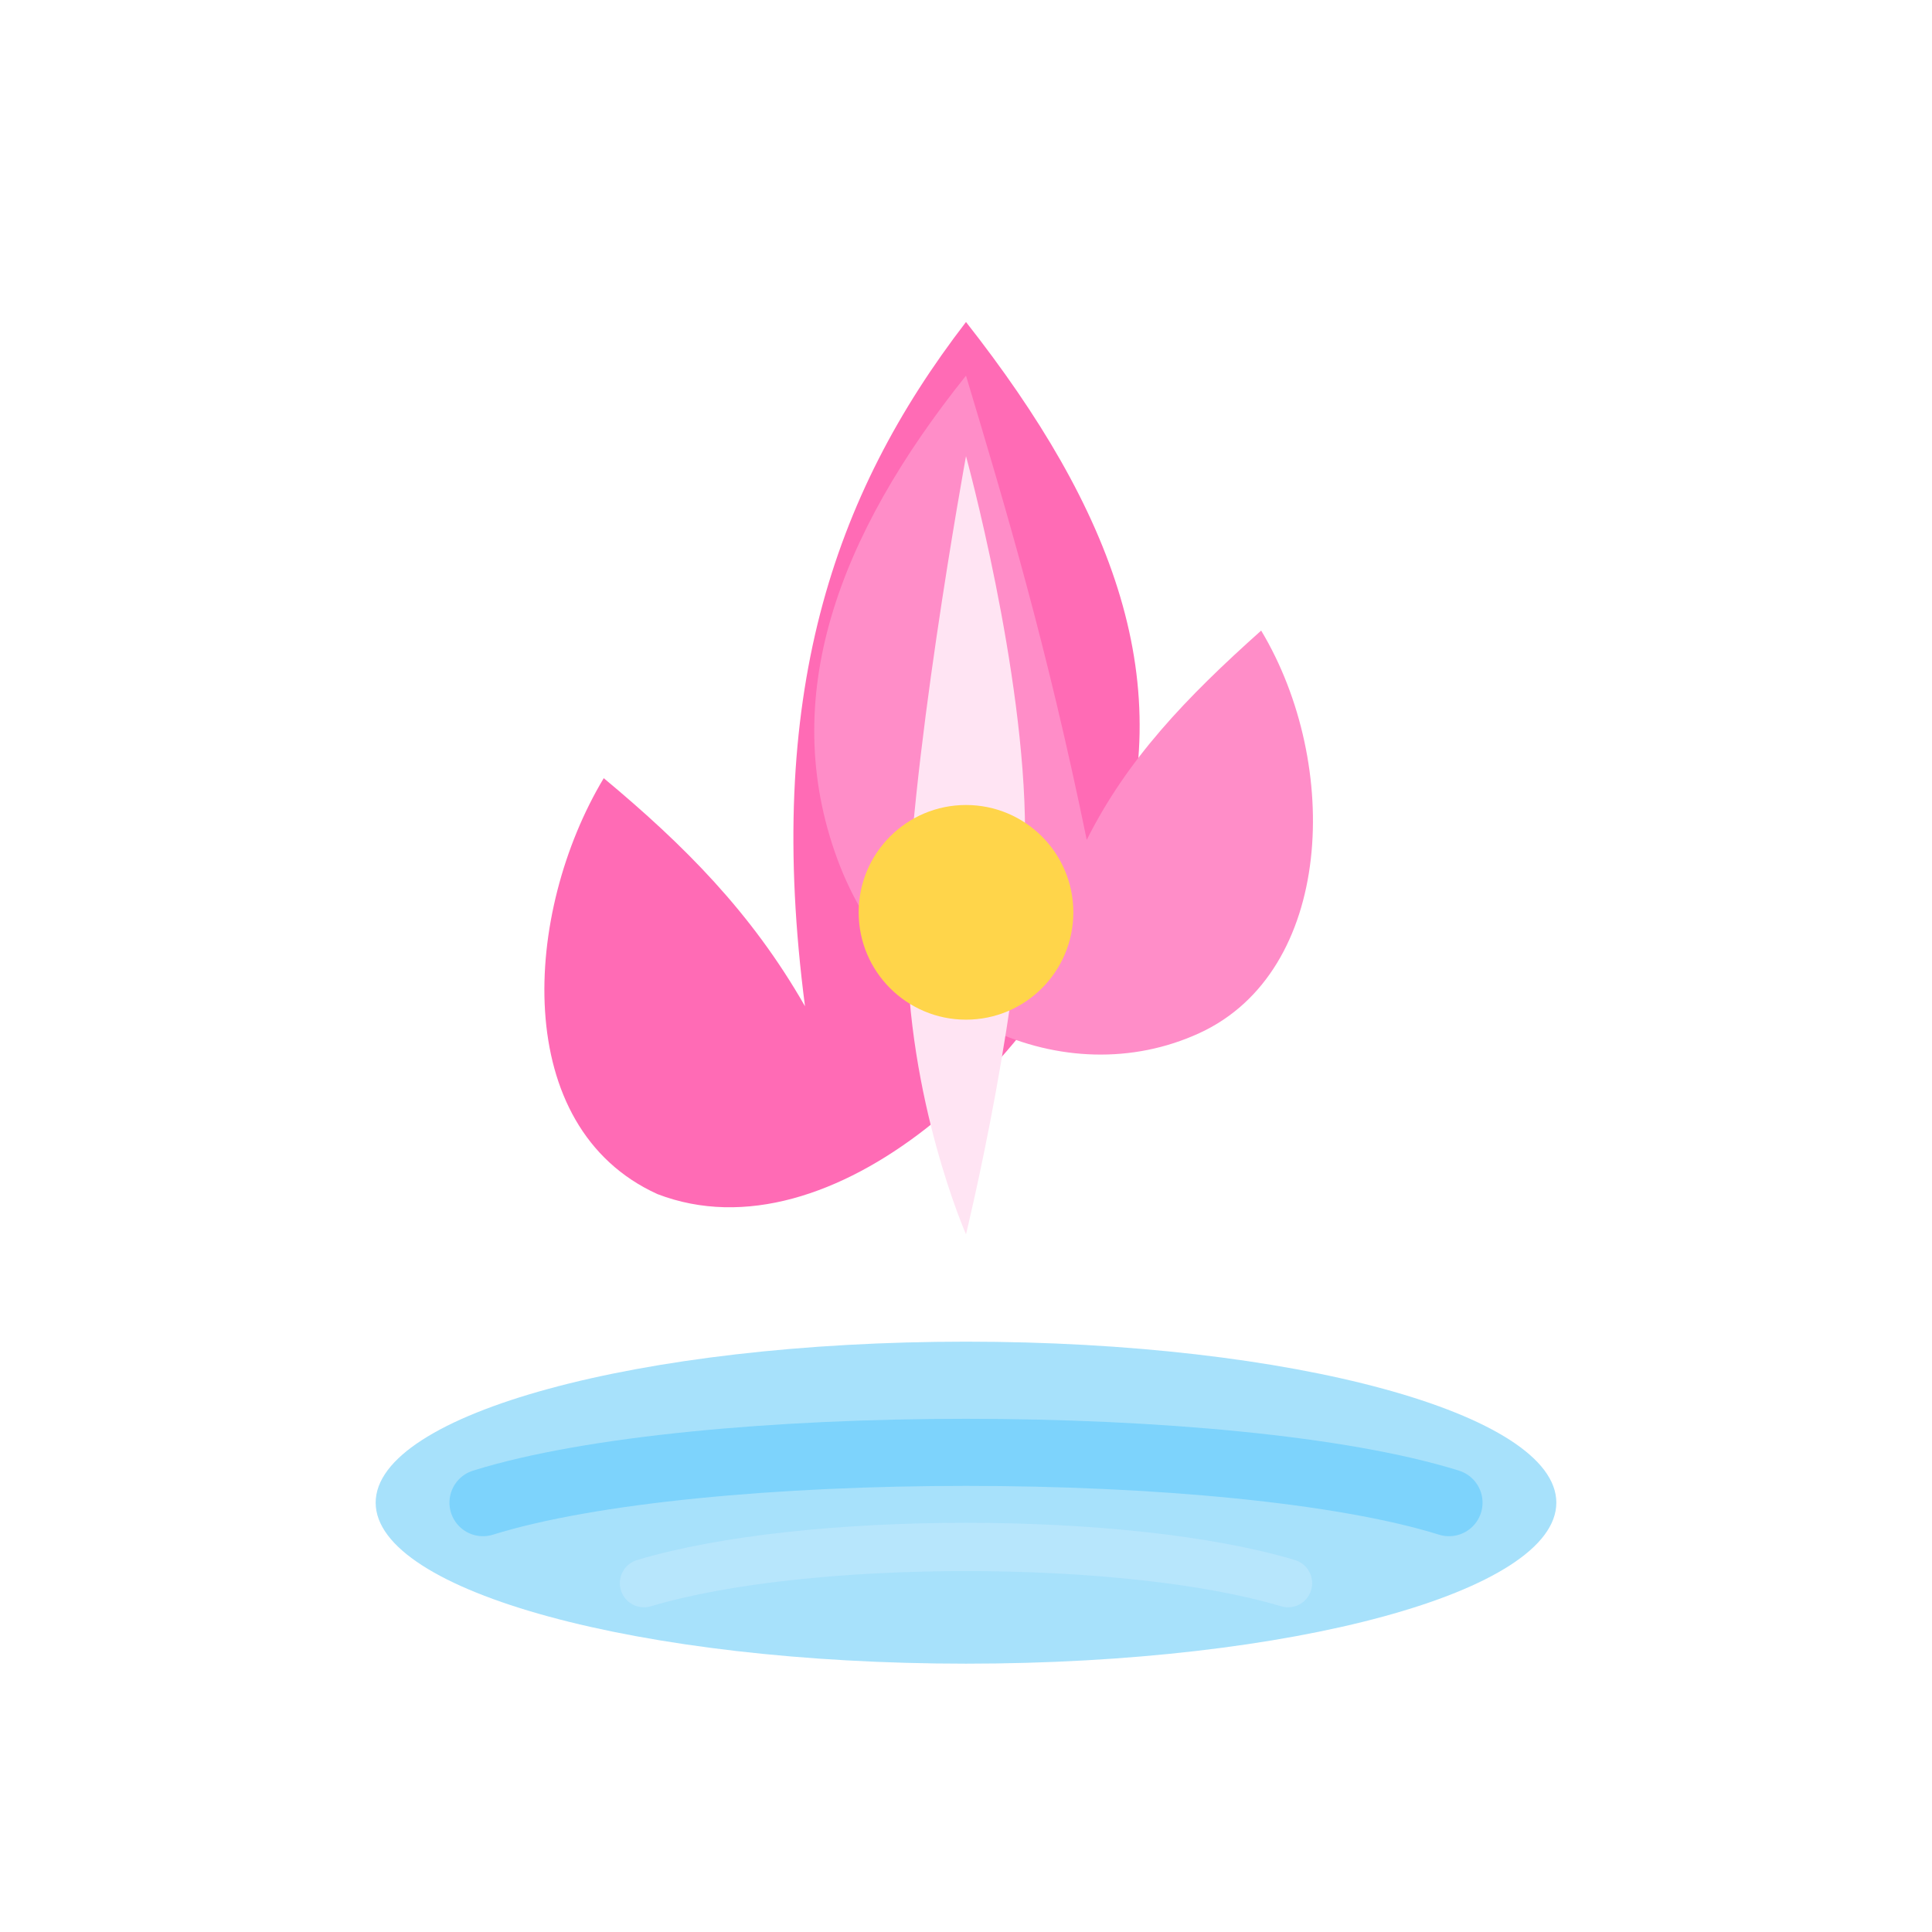
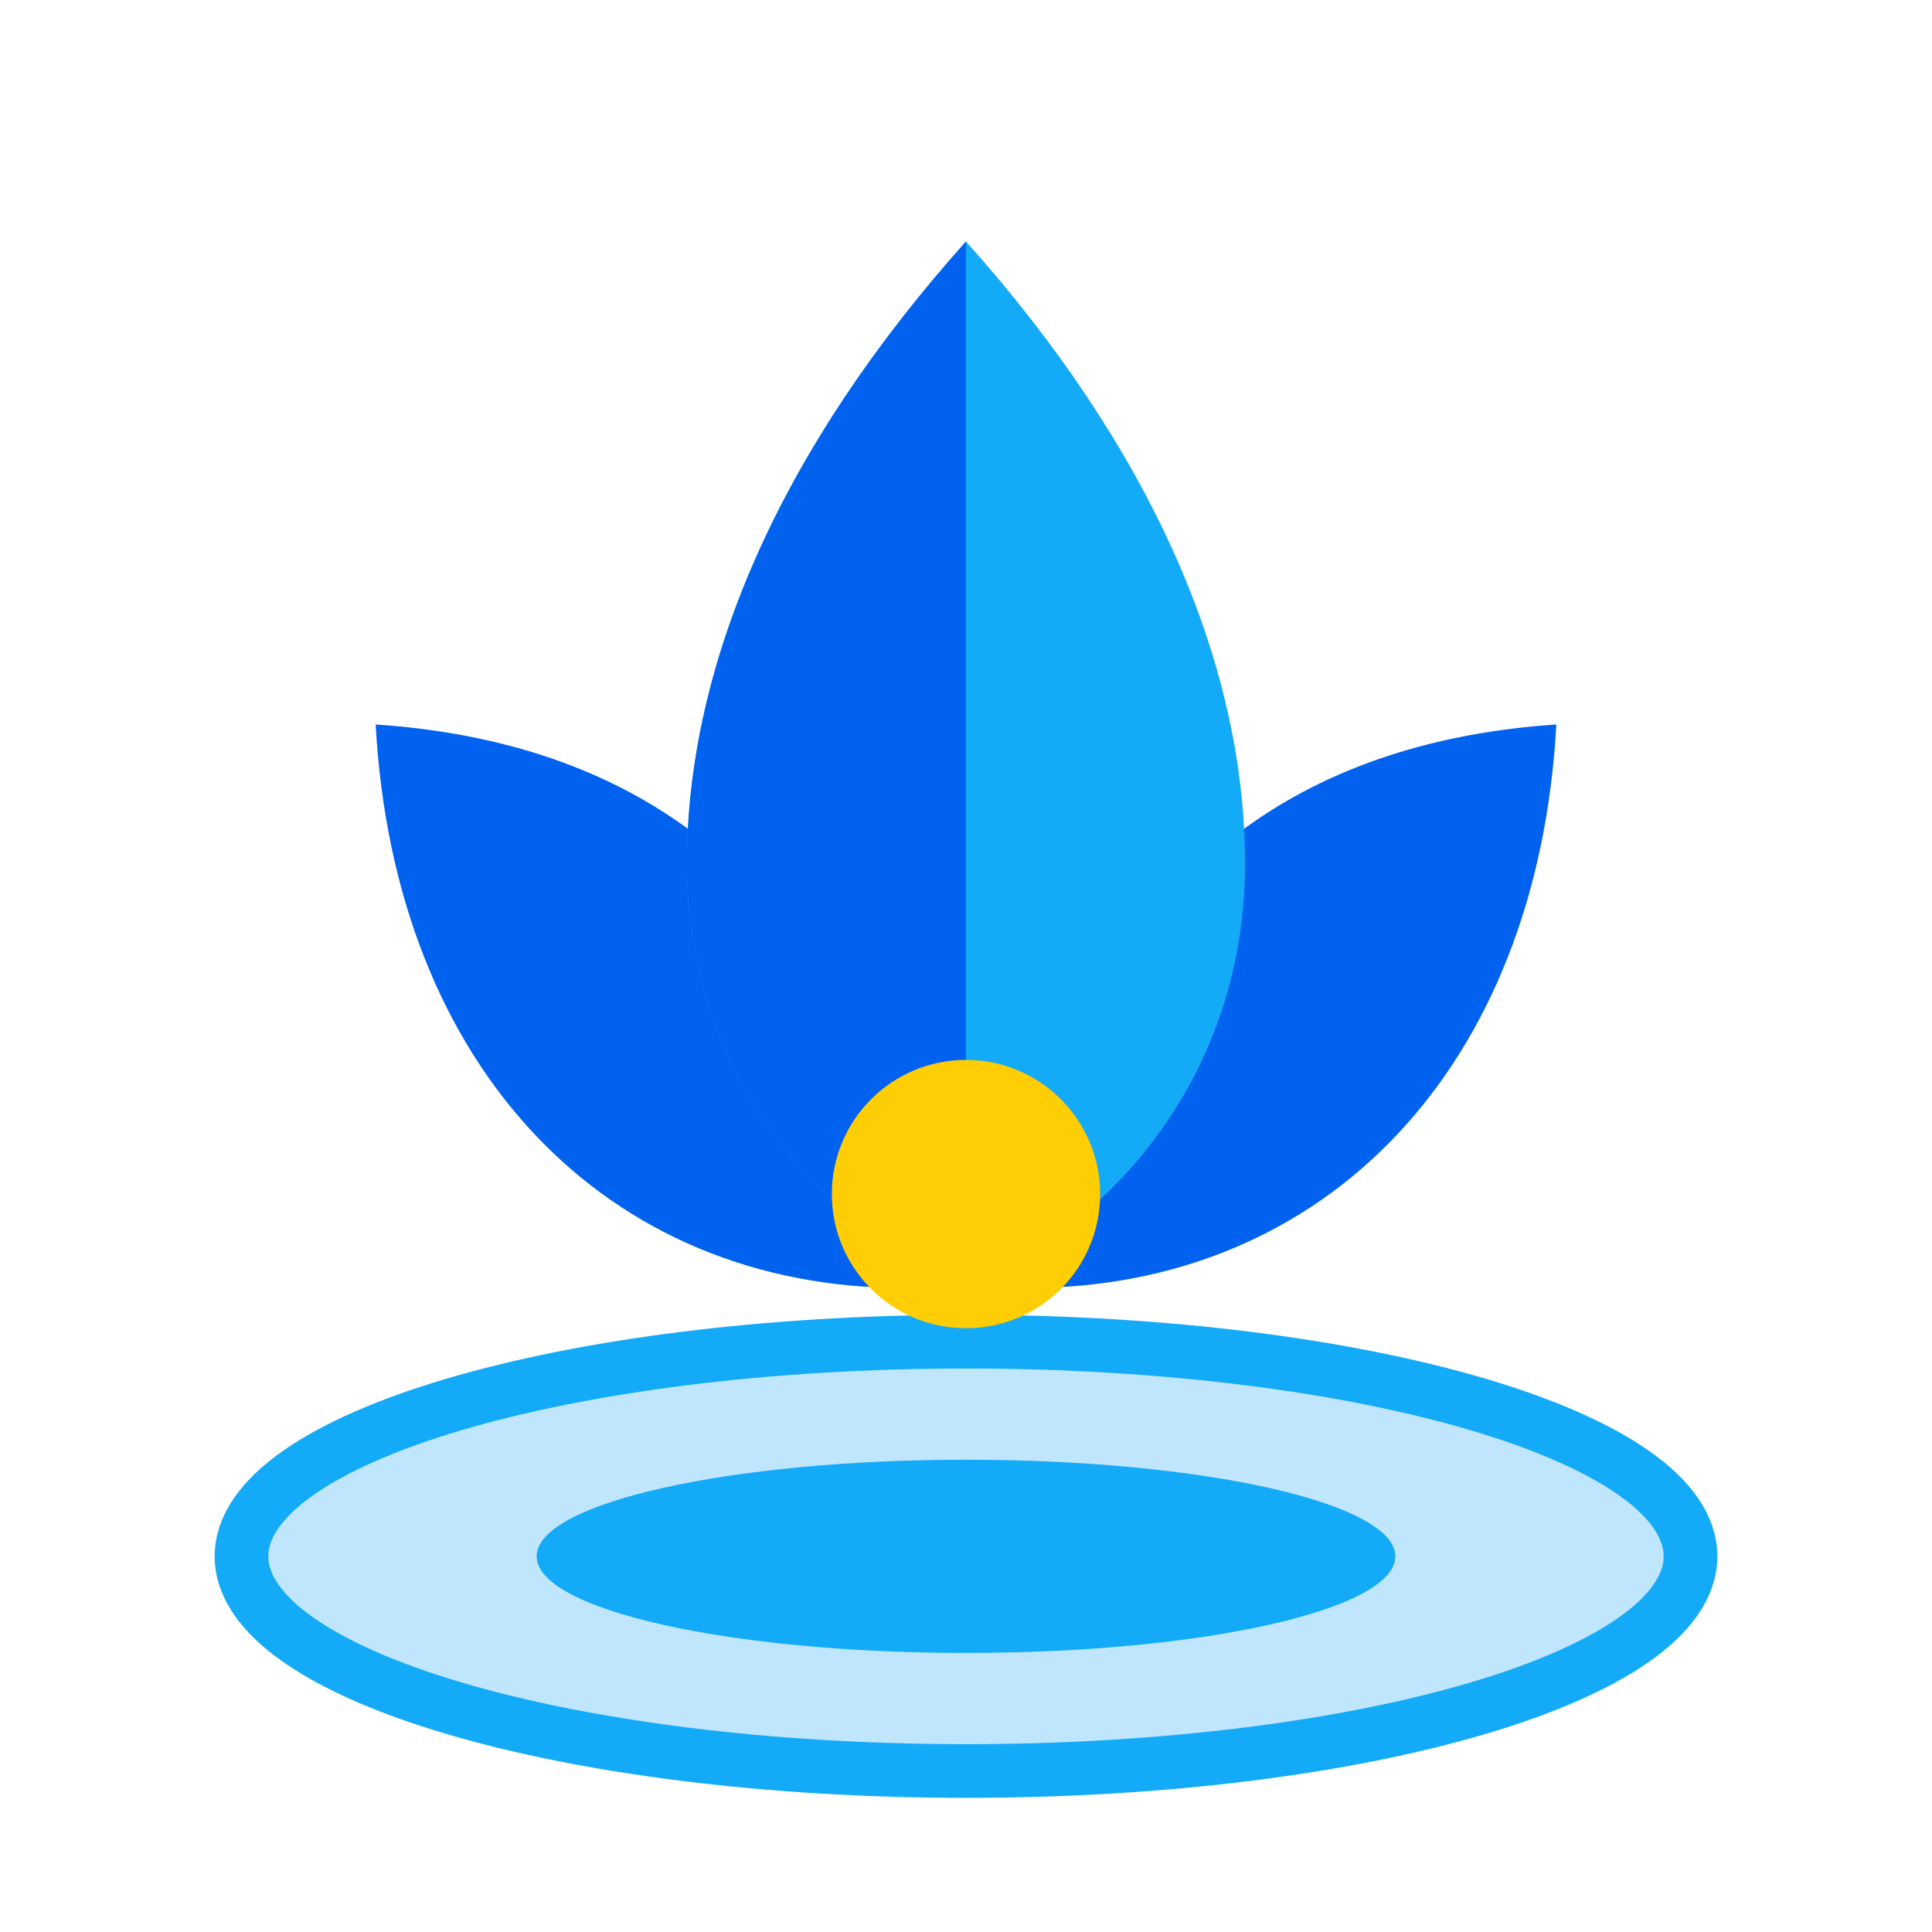
<svg xmlns="http://www.w3.org/2000/svg" viewBox="0 0 72 72" fill="none">
-   <ellipse cx="36" cy="56" rx="22" ry="6" fill="#4FC3F7" opacity=".5" />
-   <path d="M18 56c8-2.5 28-2.5 36 0" stroke="#7DD3FC" stroke-width="2.5" stroke-linecap="round" />
-   <path d="M24 59c6-1.8 18-1.8 24 0" stroke="#BAE6FD" stroke-width="1.8" stroke-linecap="round" opacity=".85" />
-   <path d="M36 12c5.5 7 8 13.5 5.5 20.5S31 47 24.5 44.5C19 42 19.5 34 22.5 29c3 2.5 5.5 5 7.5 8.5C28.5 26 31 18.5 36 12Z" fill="#FF6BB5" />
-   <path d="M36 14c-4.8 6-7 12-4.8 18s8.5 8.8 13.5 6.5c5-2.3 5.3-10 2.3-15-2.8 2.5-5 4.8-6.5 7.8C39 24 37.5 19 36 14Z" fill="#FF8DC8" />
-   <path d="M36 17c0 0 2.2 8 2.2 14S36 46 36 46s-2.2-5-2.2-11S36 17 36 17Z" fill="#FFE4F3" />
-   <circle cx="36" cy="34" r="4" fill="#FFD54A" />
+   <ellipse cx="36" cy="58" rx="27" ry="8" fill="#BFE6FD" stroke="#13AAF8" stroke-width="2" />
+   <ellipse cx="36" cy="58" rx="16" ry="3.6" fill="#13AAF8" />
+   <path d="M14 27c9 .6 15.5 5 18.5 13.5.9 2.6 1.2 5.4 1.2 7.5C22.6 48 14.7 39.800 14 27Z" fill="#0062EF" />
+   <path d="M58 27c-9 .6-15.500 5-18.500 13.500-.9 2.600-1.200 5.400-1.200 7.500C49.400 48 57.300 39.800 58 27Z" fill="#0062EF" />
+   <path d="M36 9c6.800 7.600 10.400 15.600 10.400 23.200 0 6.800-3.800 12.800-10.400 15.800-6.600-3-10.400-9-10.400-15.800C25.600 24.600 29.200 16.600 36 9Z" fill="#13AAF8" />
+   <path d="M36 9c-6.800 7.600-10.400 15.600-10.400 23.200 0 6.800 3.800 12.800 10.400 15.800V9Z" fill="#0062EF" />
+   <circle cx="36" cy="44.500" r="5" fill="#FECD04" />
</svg>
